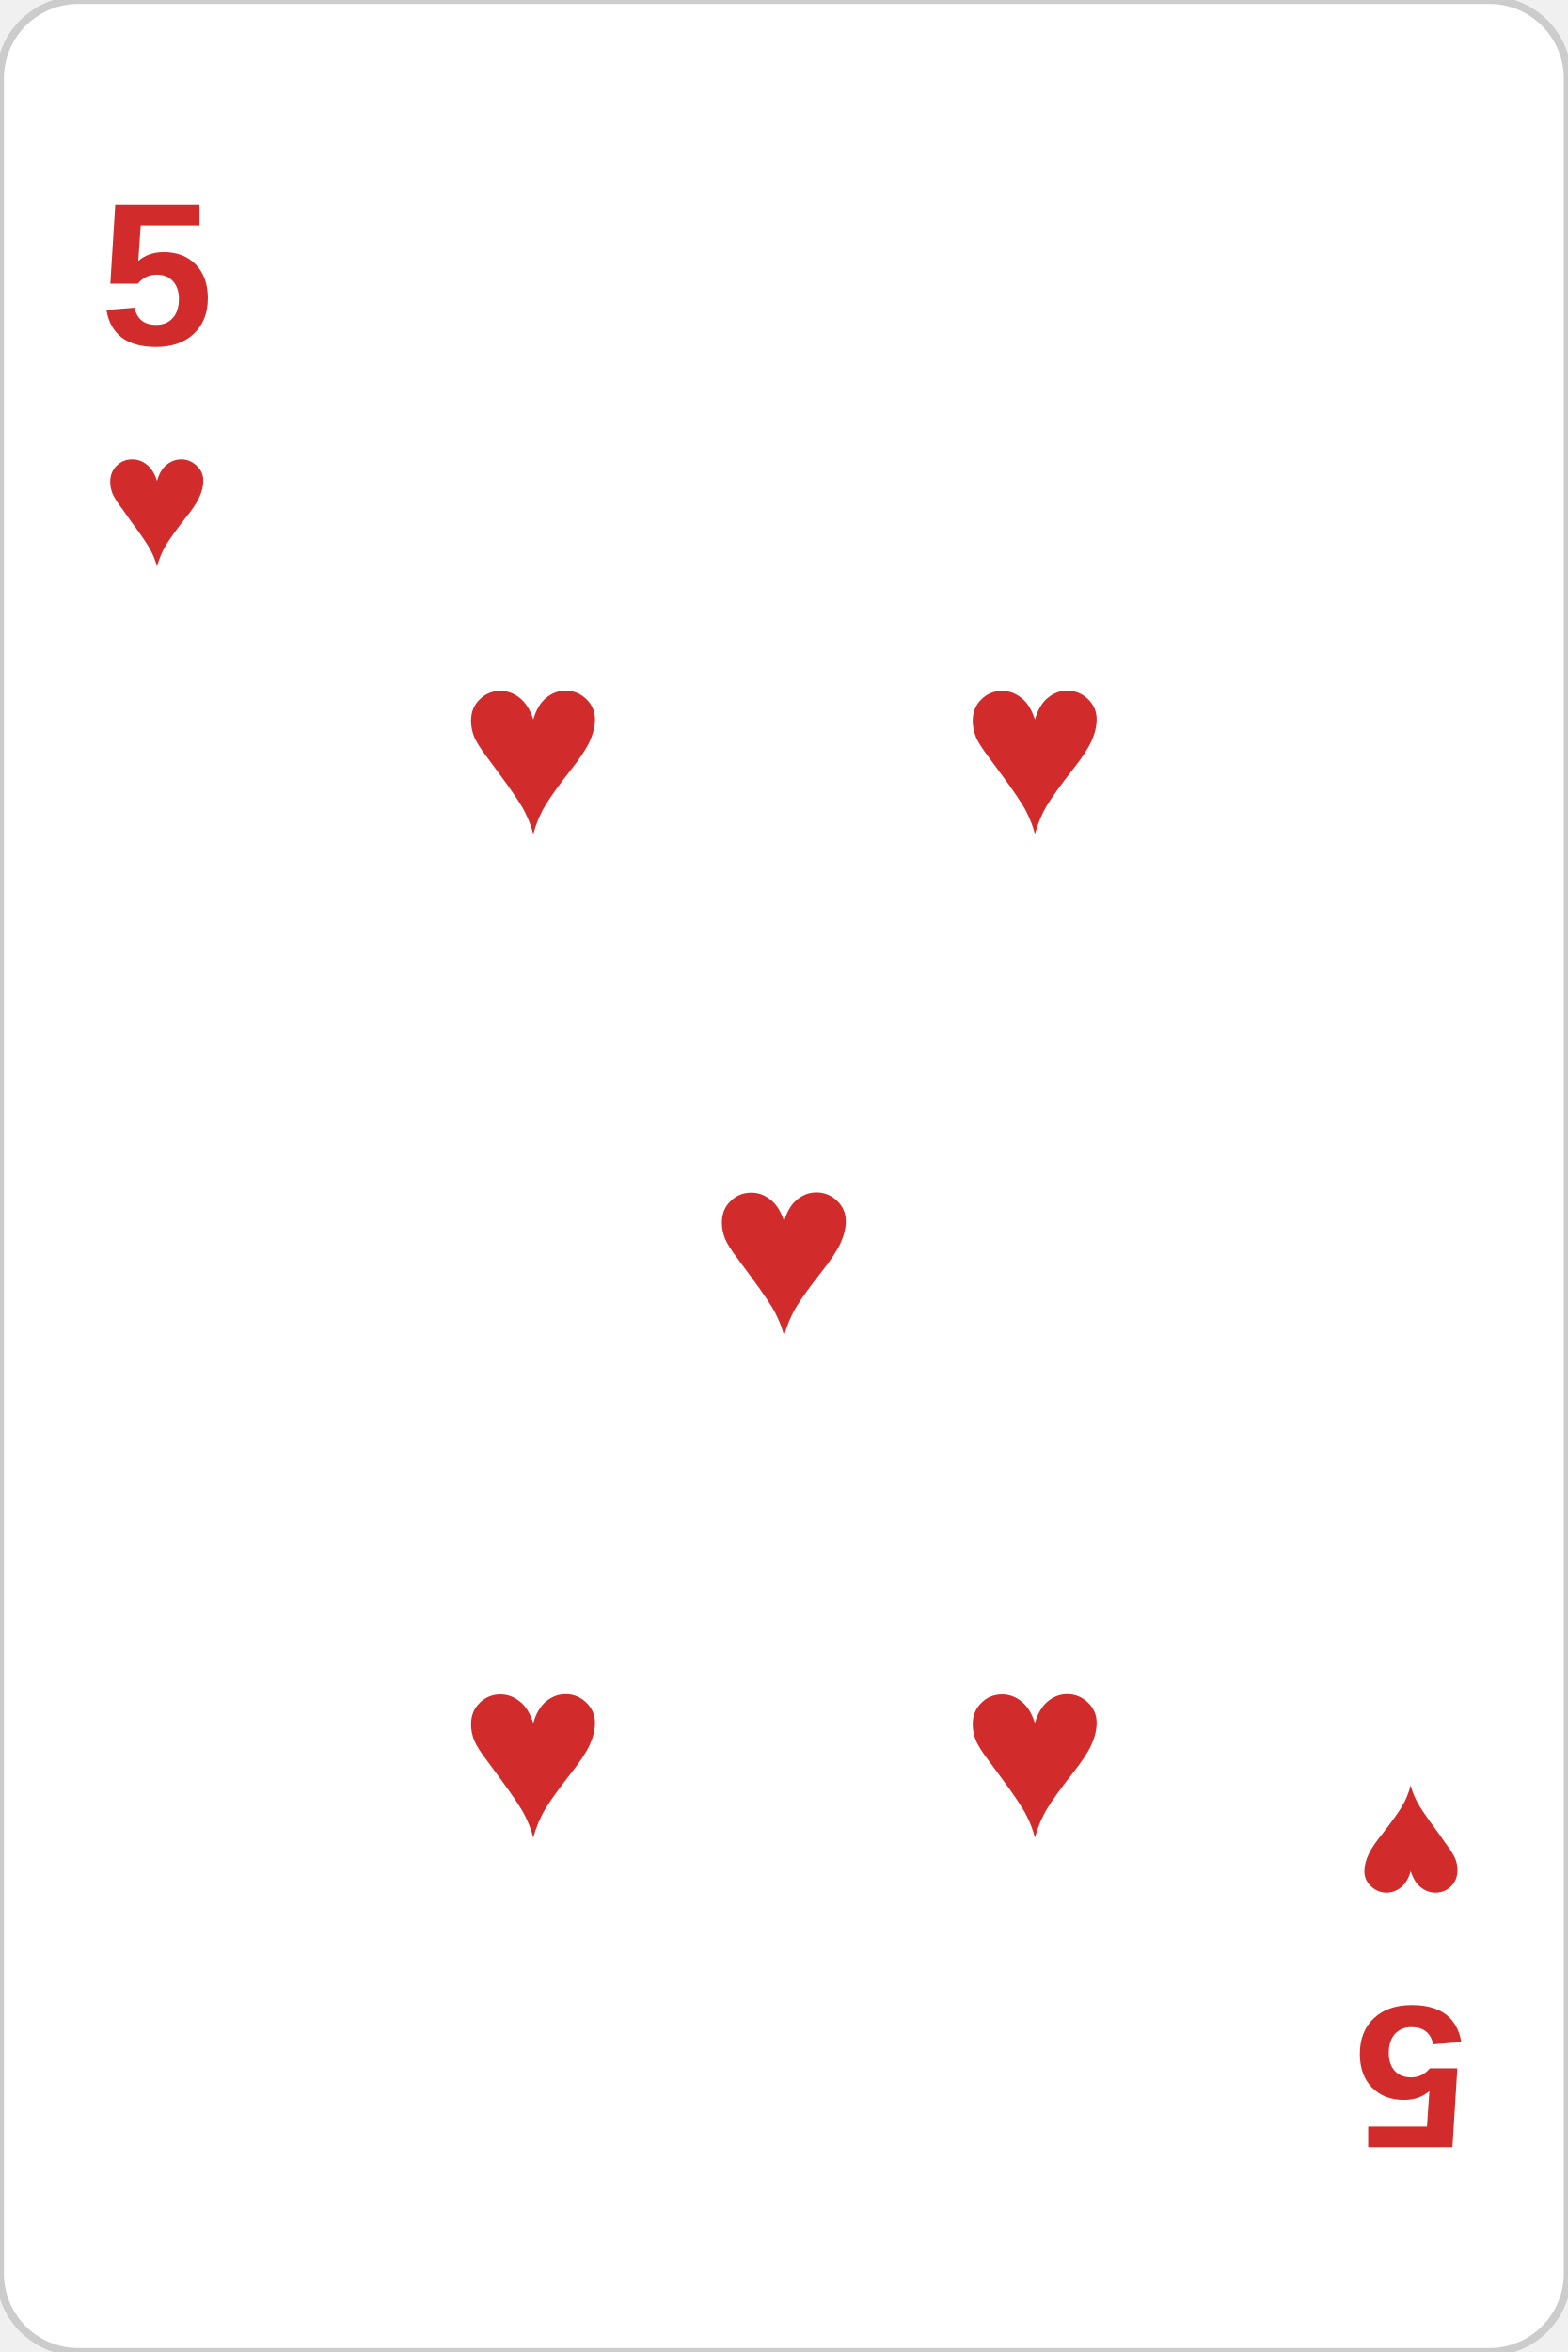
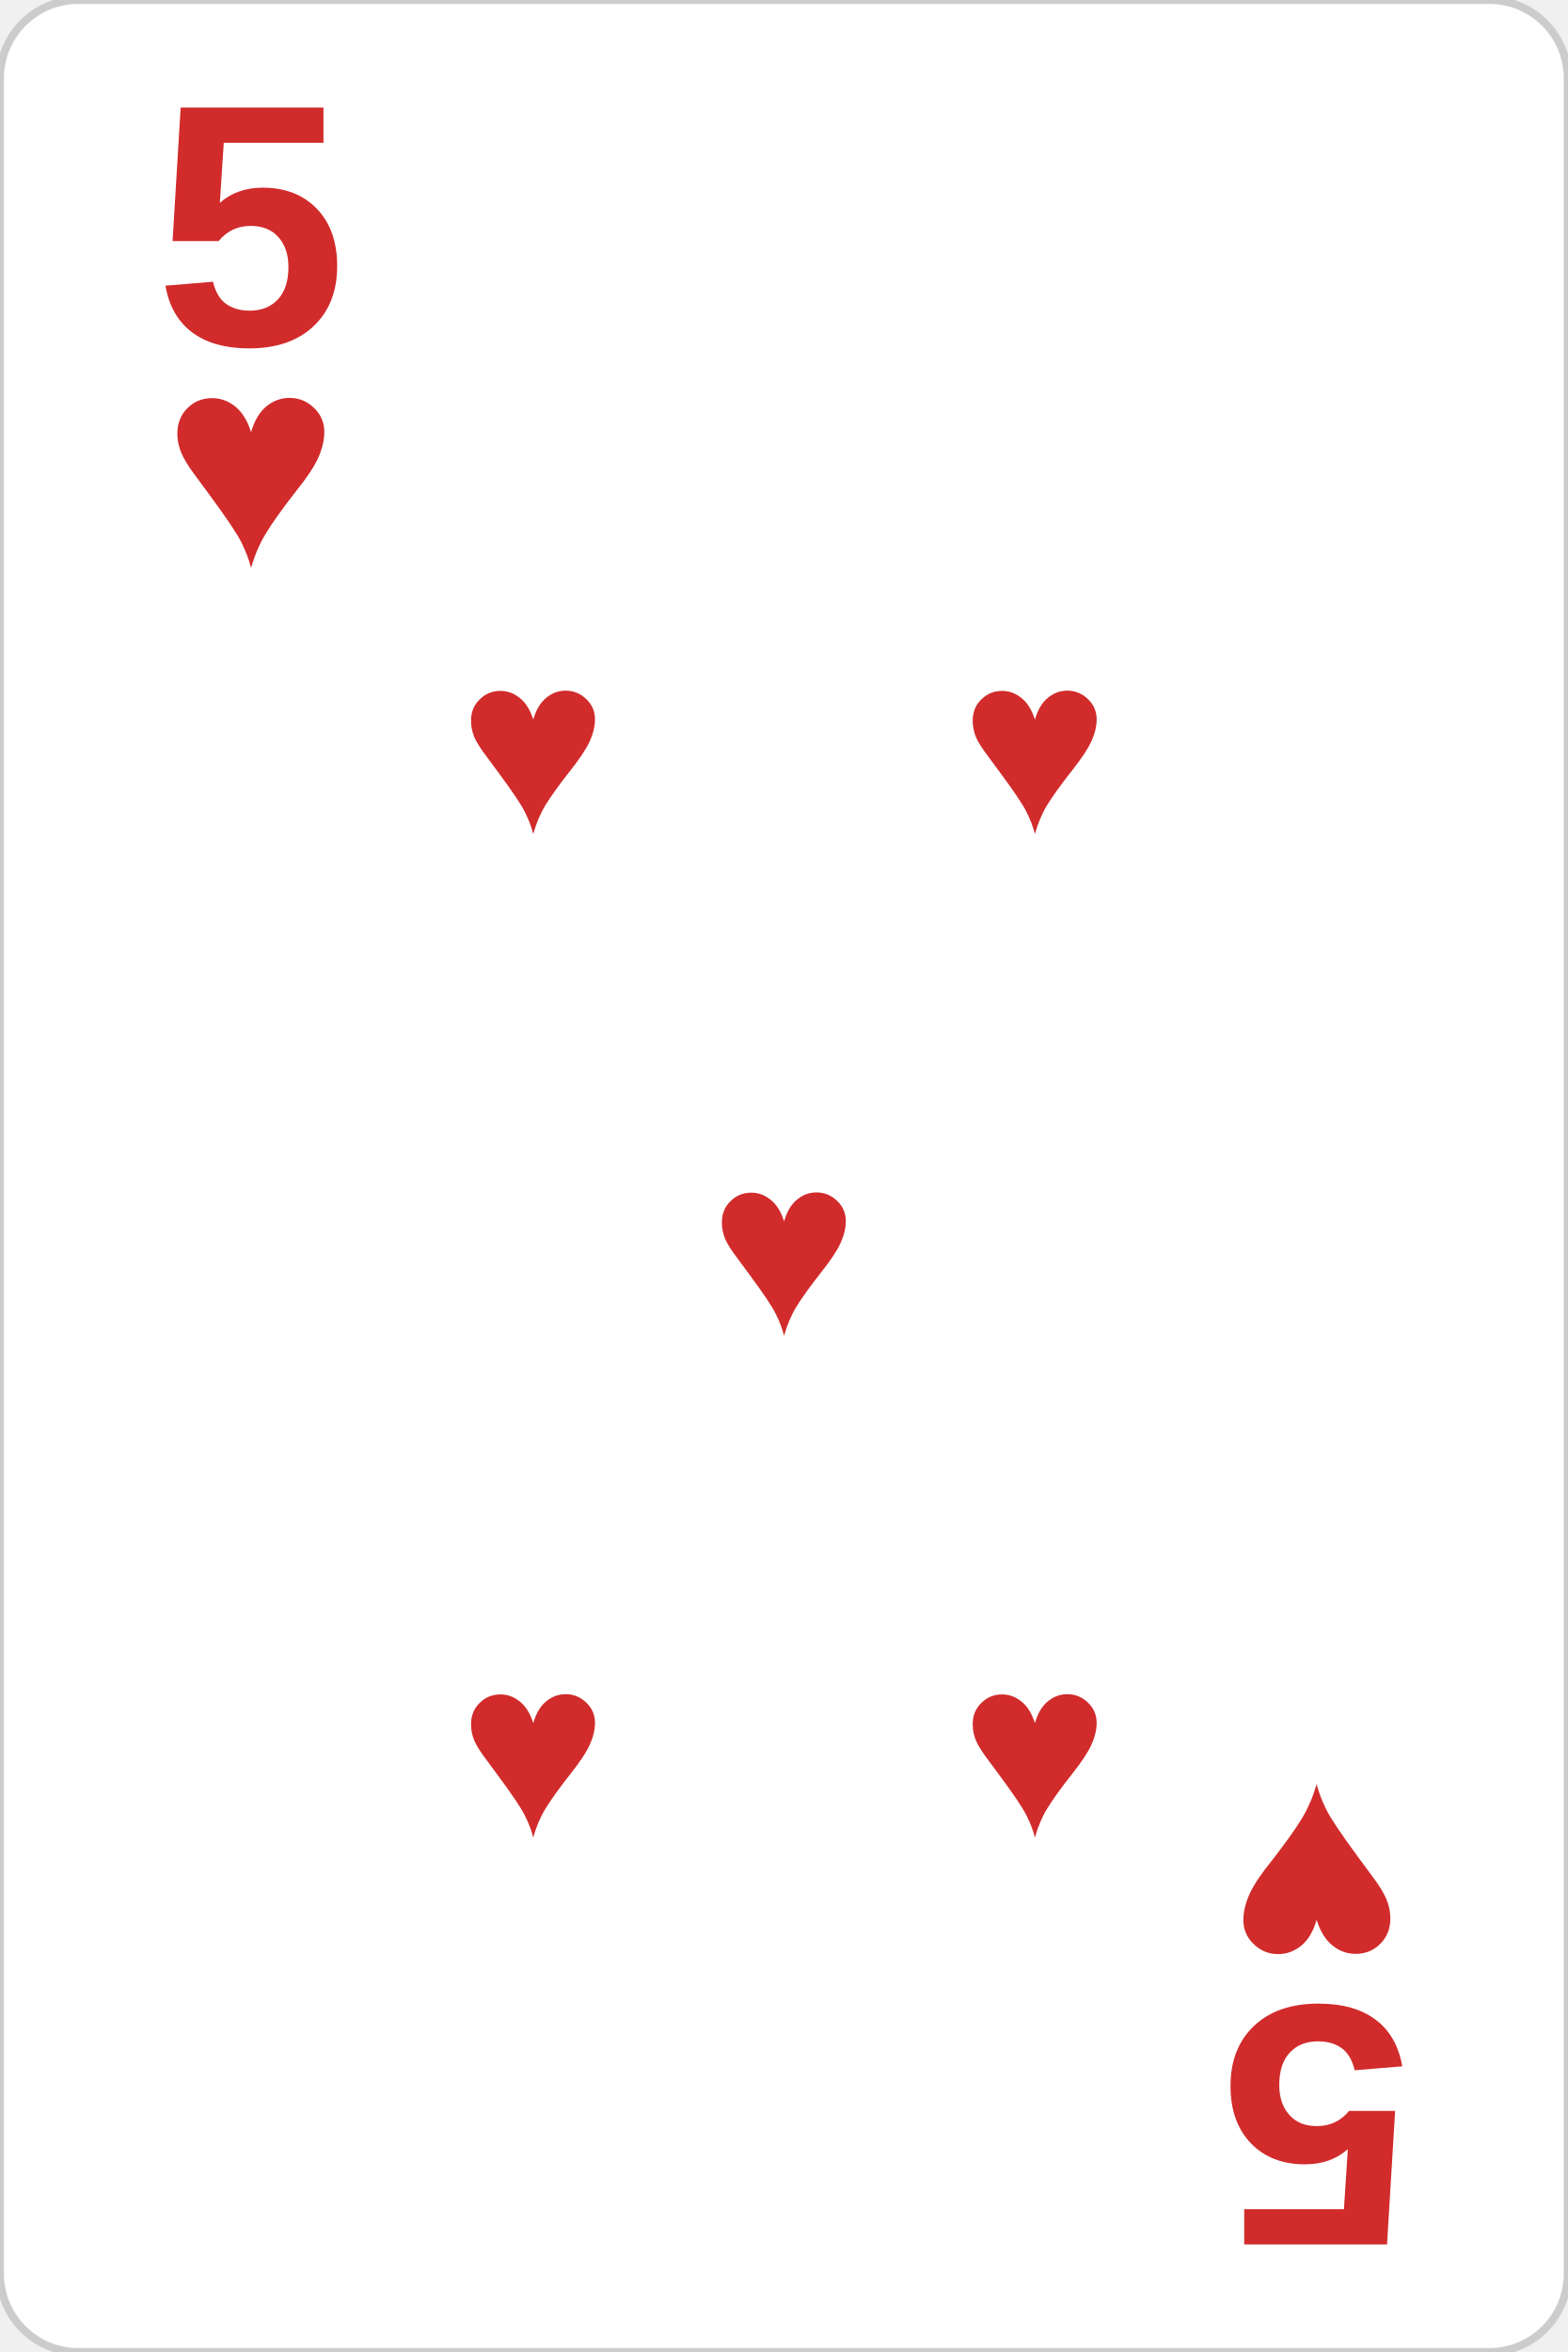
<svg xmlns="http://www.w3.org/2000/svg" width="100" height="150" viewBox="0 0 100 150">
  <rect width="100" height="150" fill="#FFFFFF" rx="5" stroke="#CCCCCC" stroke-width="0.5" />
-   <text x="10" y="22" font-family="Arial, sans-serif" font-weight="bold" font-size="13" fill="#D12B2B" text-anchor="middle">5</text>
-   <text x="10" y="36" font-family="Arial, sans-serif" font-size="12" fill="#D12B2B" text-anchor="middle">♥</text>
+   <text x="16" y="22" font-family="Arial, sans-serif" font-weight="bold" font-size="22" fill="#D12B2B" text-anchor="middle">5</text>
+   <text x="16" y="36" font-family="Arial, sans-serif" font-size="19" fill="#D12B2B" text-anchor="middle">♥</text>
  <g transform="rotate(180 50 75)">
-     <text x="10" y="22" font-family="Arial, sans-serif" font-weight="bold" font-size="13" fill="#D12B2B" text-anchor="middle">5</text>
-     <text x="10" y="36" font-family="Arial, sans-serif" font-size="12" fill="#D12B2B" text-anchor="middle">♥</text>
+     <text x="16" y="22" font-family="Arial, sans-serif" font-weight="bold" font-size="22" fill="#D12B2B" text-anchor="middle">5</text>
+     <text x="16" y="36" font-family="Arial, sans-serif" font-size="19" fill="#D12B2B" text-anchor="middle">♥</text>
  </g>
  <text x="34" y="53" font-family="Arial, sans-serif" font-size="16" fill="#D12B2B" text-anchor="middle">♥</text>
  <text x="66" y="53" font-family="Arial, sans-serif" font-size="16" fill="#D12B2B" text-anchor="middle">♥</text>
  <text x="50" y="85" font-family="Arial, sans-serif" font-size="16" fill="#D12B2B" text-anchor="middle">♥</text>
  <text x="34" y="117" font-family="Arial, sans-serif" font-size="16" fill="#D12B2B" text-anchor="middle">♥</text>
  <text x="66" y="117" font-family="Arial, sans-serif" font-size="16" fill="#D12B2B" text-anchor="middle">♥</text>
</svg>
